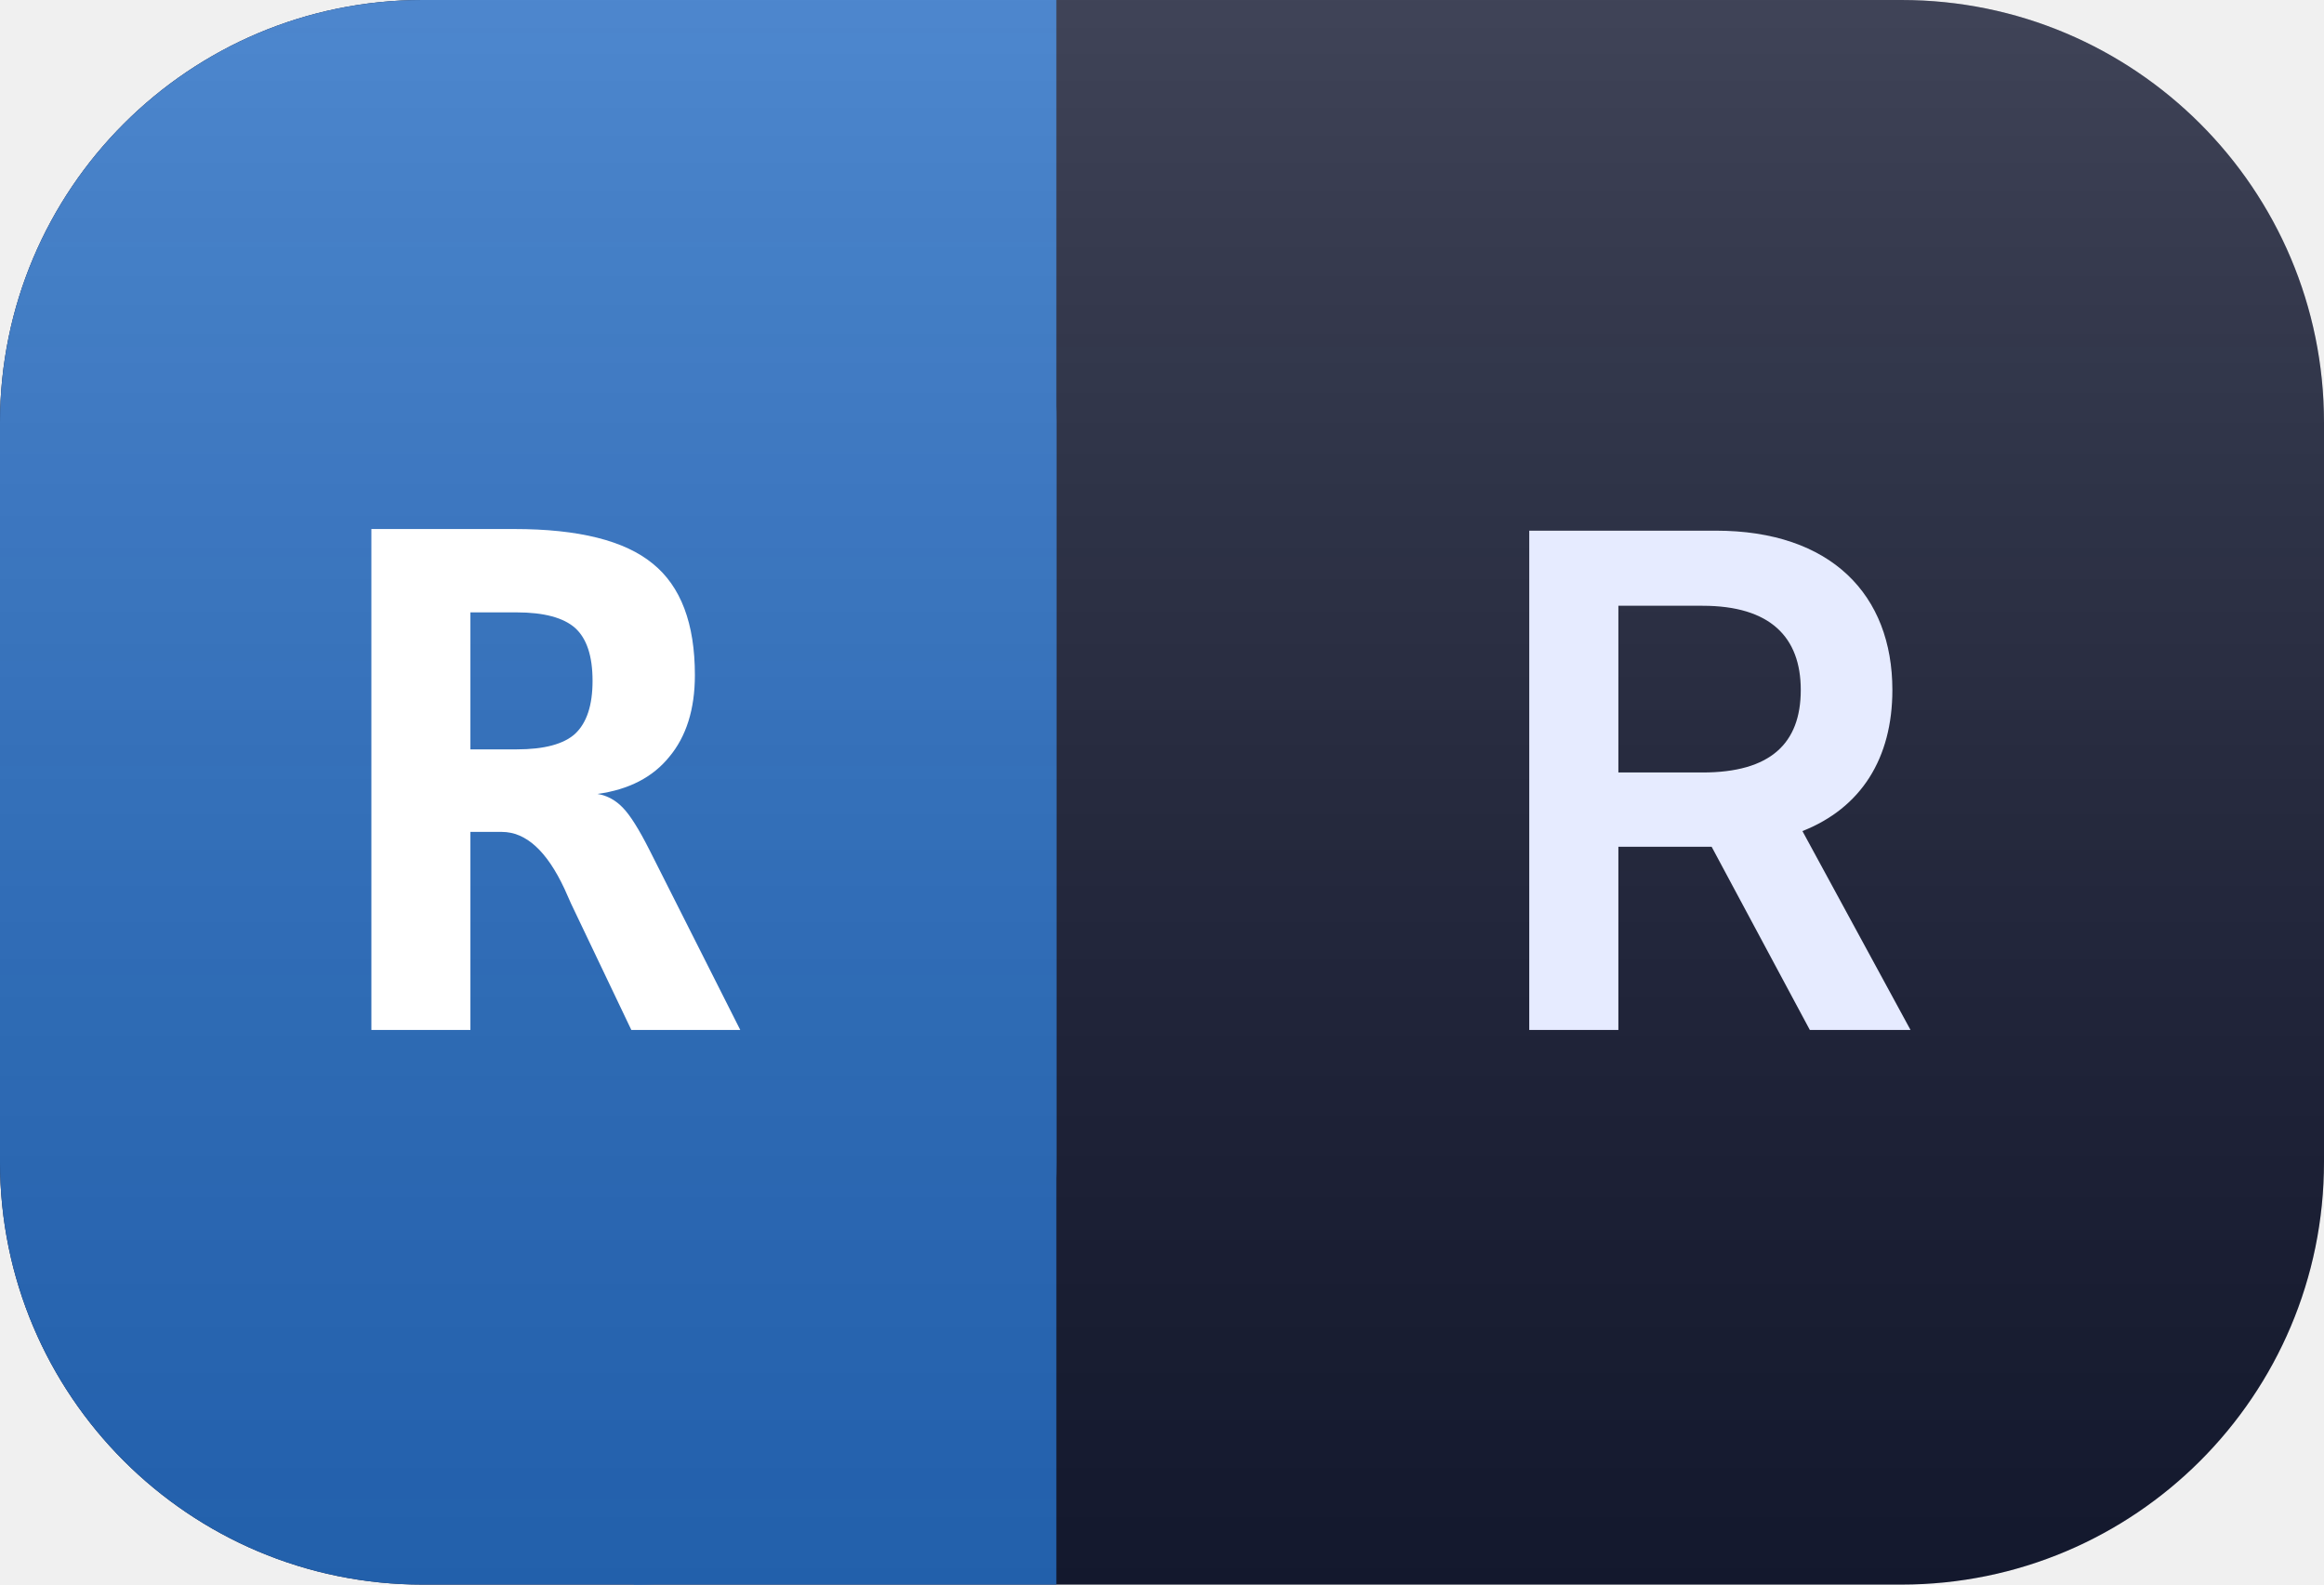
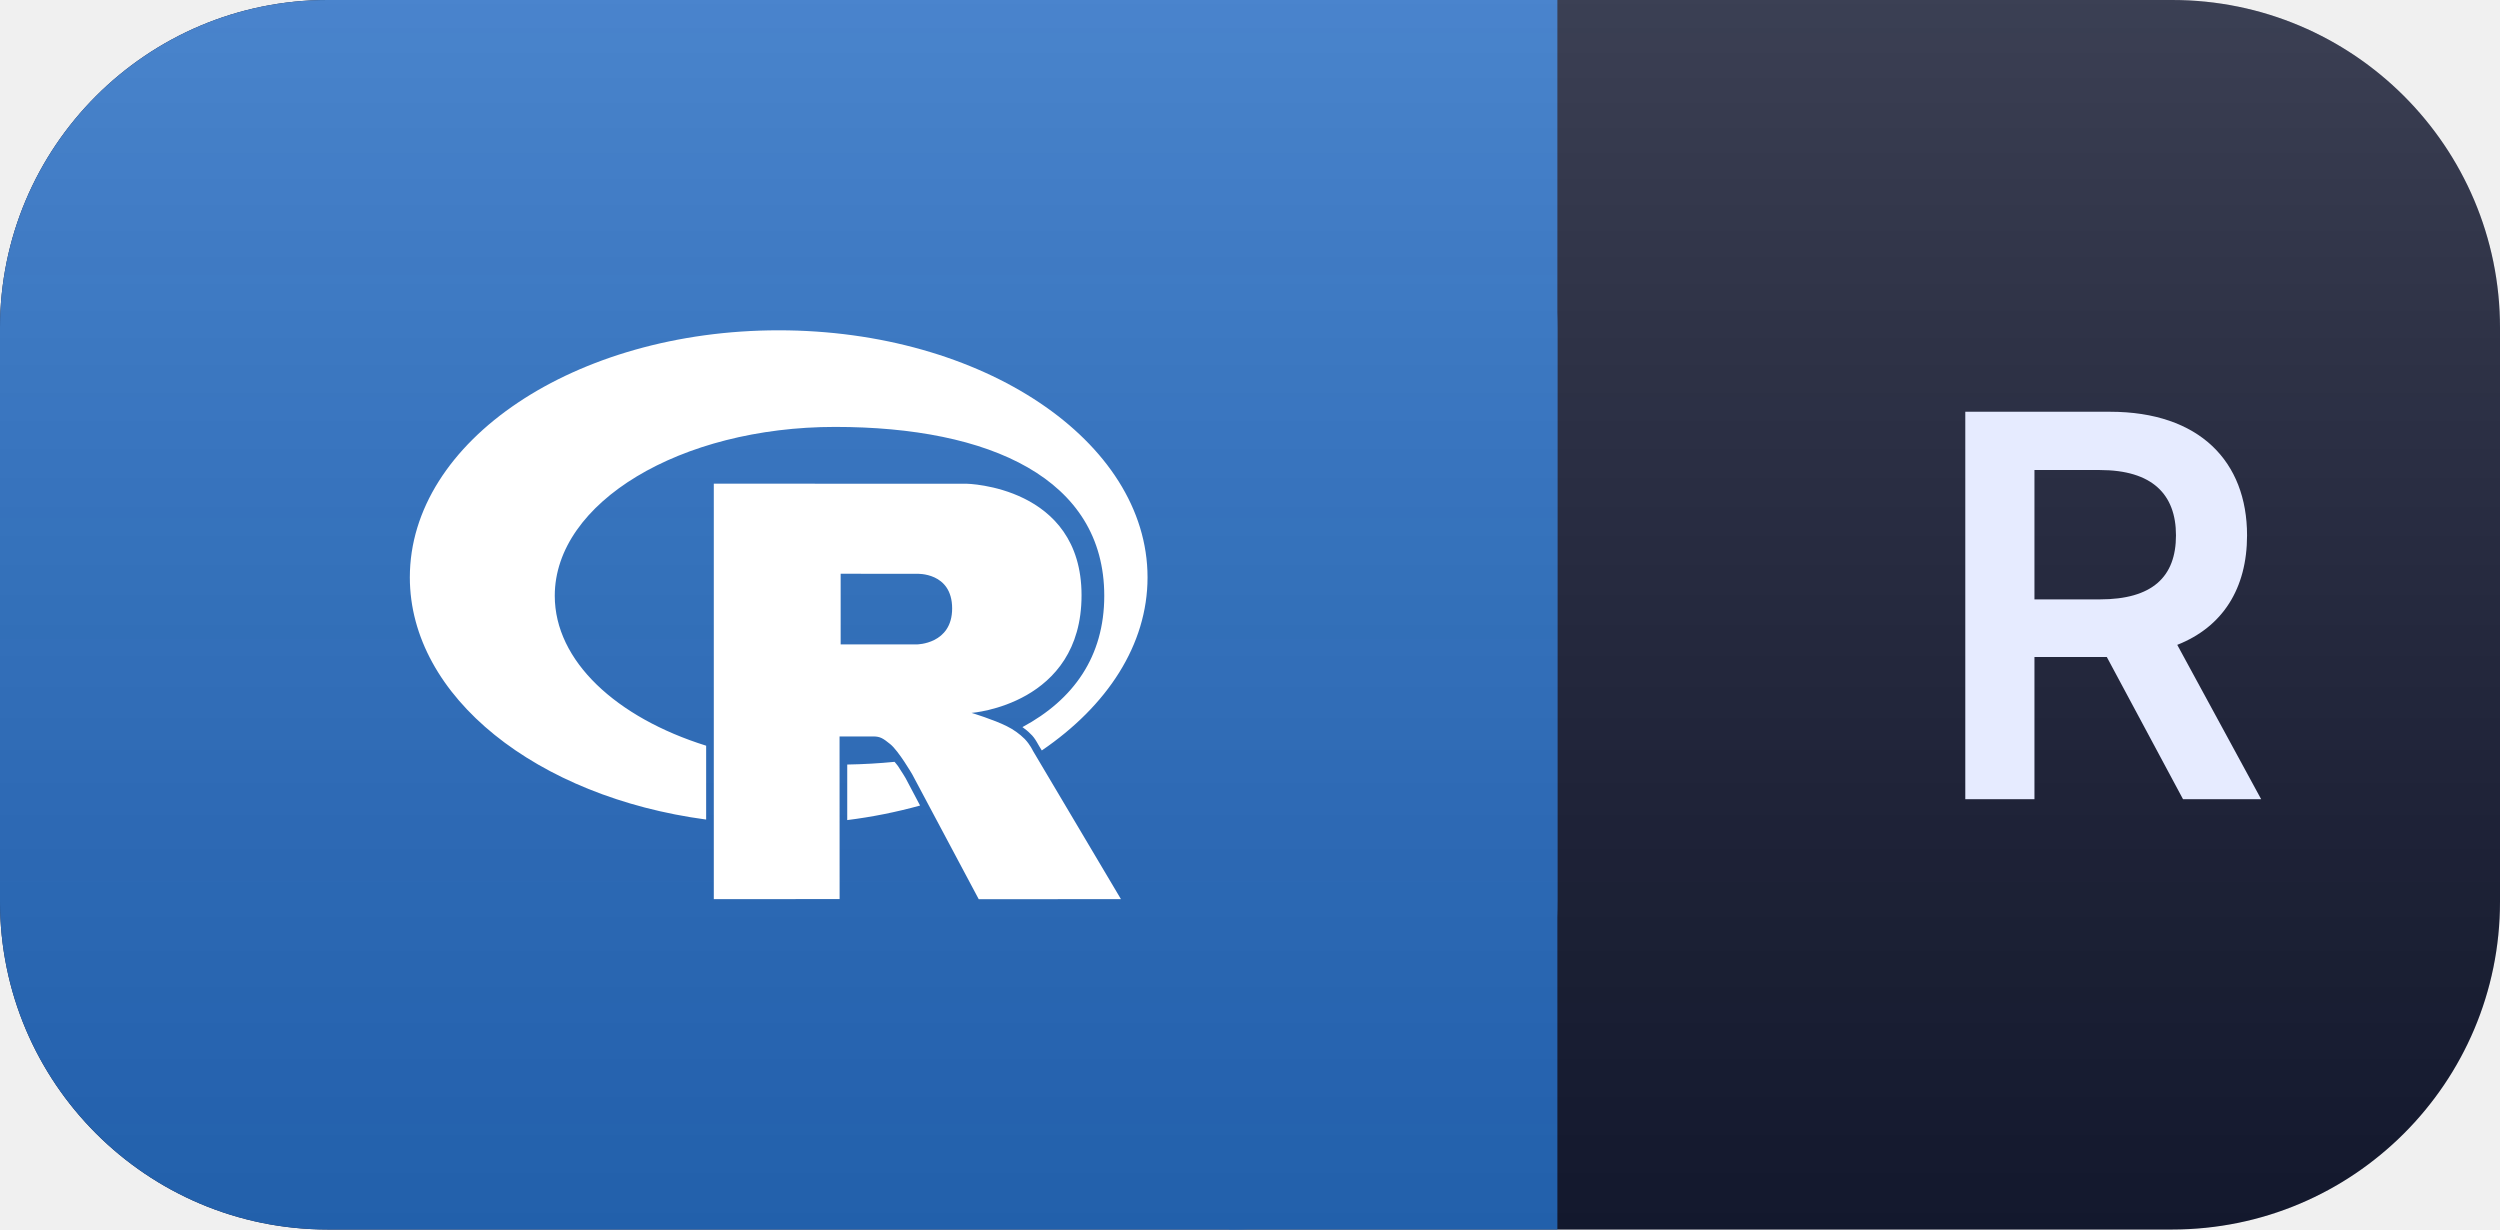
- <svg xmlns="http://www.w3.org/2000/svg" width="44" height="30" viewBox="0 0 44 30" role="img" aria-label="R">
+ <svg xmlns="http://www.w3.org/2000/svg" width="61" height="30" viewBox="0 0 61 30" role="img" aria-label="R">
  <defs>
    <linearGradient id="s" x2="0" y2="1">
-       <stop offset="0" stop-color="#fff" stop-opacity=".18" />
+       <stop offset="0" stop-color="#fff" stop-opacity=".16" />
      <stop offset="1" stop-opacity=".12" />
    </linearGradient>
  </defs>
-   <rect width="44" height="30" rx="8" fill="#161b33" />
-   <rect width="20" height="30" rx="8" fill="#276dc3" />
-   <rect x="12" width="8" height="30" fill="#276dc3" />
-   <rect width="44" height="30" rx="8" fill="url(#s)" />
-   <text x="10.1" y="19.5" text-anchor="middle" font-family="'SF Mono',Menlo,Consolas,monospace" font-size="13" font-weight="800" fill="#fff">R</text>
-   <text x="28" y="19.5" font-family="Inter,'Segoe UI',Helvetica,Arial,sans-serif" font-size="13" font-weight="600" fill="#e6ebff">R</text>
+   <rect width="61" height="30" rx="8" fill="#161b33" />
+   <rect width="38" height="30" rx="8" fill="#276DC3" />
+   <rect x="30" width="8" height="30" fill="#276DC3" />
+   <rect width="61" height="30" rx="8" fill="url(#s)" />
+   <g transform="translate(10.0,6) scale(0.75)">
+     <path d="M12 2.746c-6.627 0-12 3.599-12 8.037 0 3.897 4.144 7.144 9.64 7.88V16.26c-2.924-.915-4.925-2.755-4.925-4.877 0-3.035 4.084-5.494 9.12-5.494 5.038 0 8.757 1.683 8.757 5.494 0 1.976-.999 3.379-2.662 4.272.09.066.174.128.258.216.169.149.25.363.372.544 2.128-1.45 3.44-3.437 3.44-5.631 0-4.44-5.373-8.038-12-8.038zm-2.111 4.99v13.516l4.093-.002-.002-5.291h1.1c.225 0 .321.066.549.25.272.22.715.982.715.982l2.164 4.063 4.627-.002-2.864-4.826s-.086-.193-.265-.383a2.22 2.22 0 00-.582-.416c-.422-.214-1.149-.434-1.149-.434s3.578-.264 3.578-3.826c0-3.562-3.744-3.63-3.744-3.63zm4.127 2.93l2.478.002s1.149-.062 1.149 1.127c0 1.165-1.149 1.17-1.149 1.17h-2.478zm1.754 6.119c-.494.049-1.012.079-1.54.088v1.807a16.622 16.622 0 002.37-.473l-.471-.891s-.108-.183-.248-.394c-.039-.054-.08-.098-.111-.137z" fill="#ffffff" />
+   </g>
+   <text x="47" y="19.5" font-family="Inter,Segoe UI,Helvetica,Arial,sans-serif" font-size="13" font-weight="600" fill="#e6ebff">R</text>
</svg>
